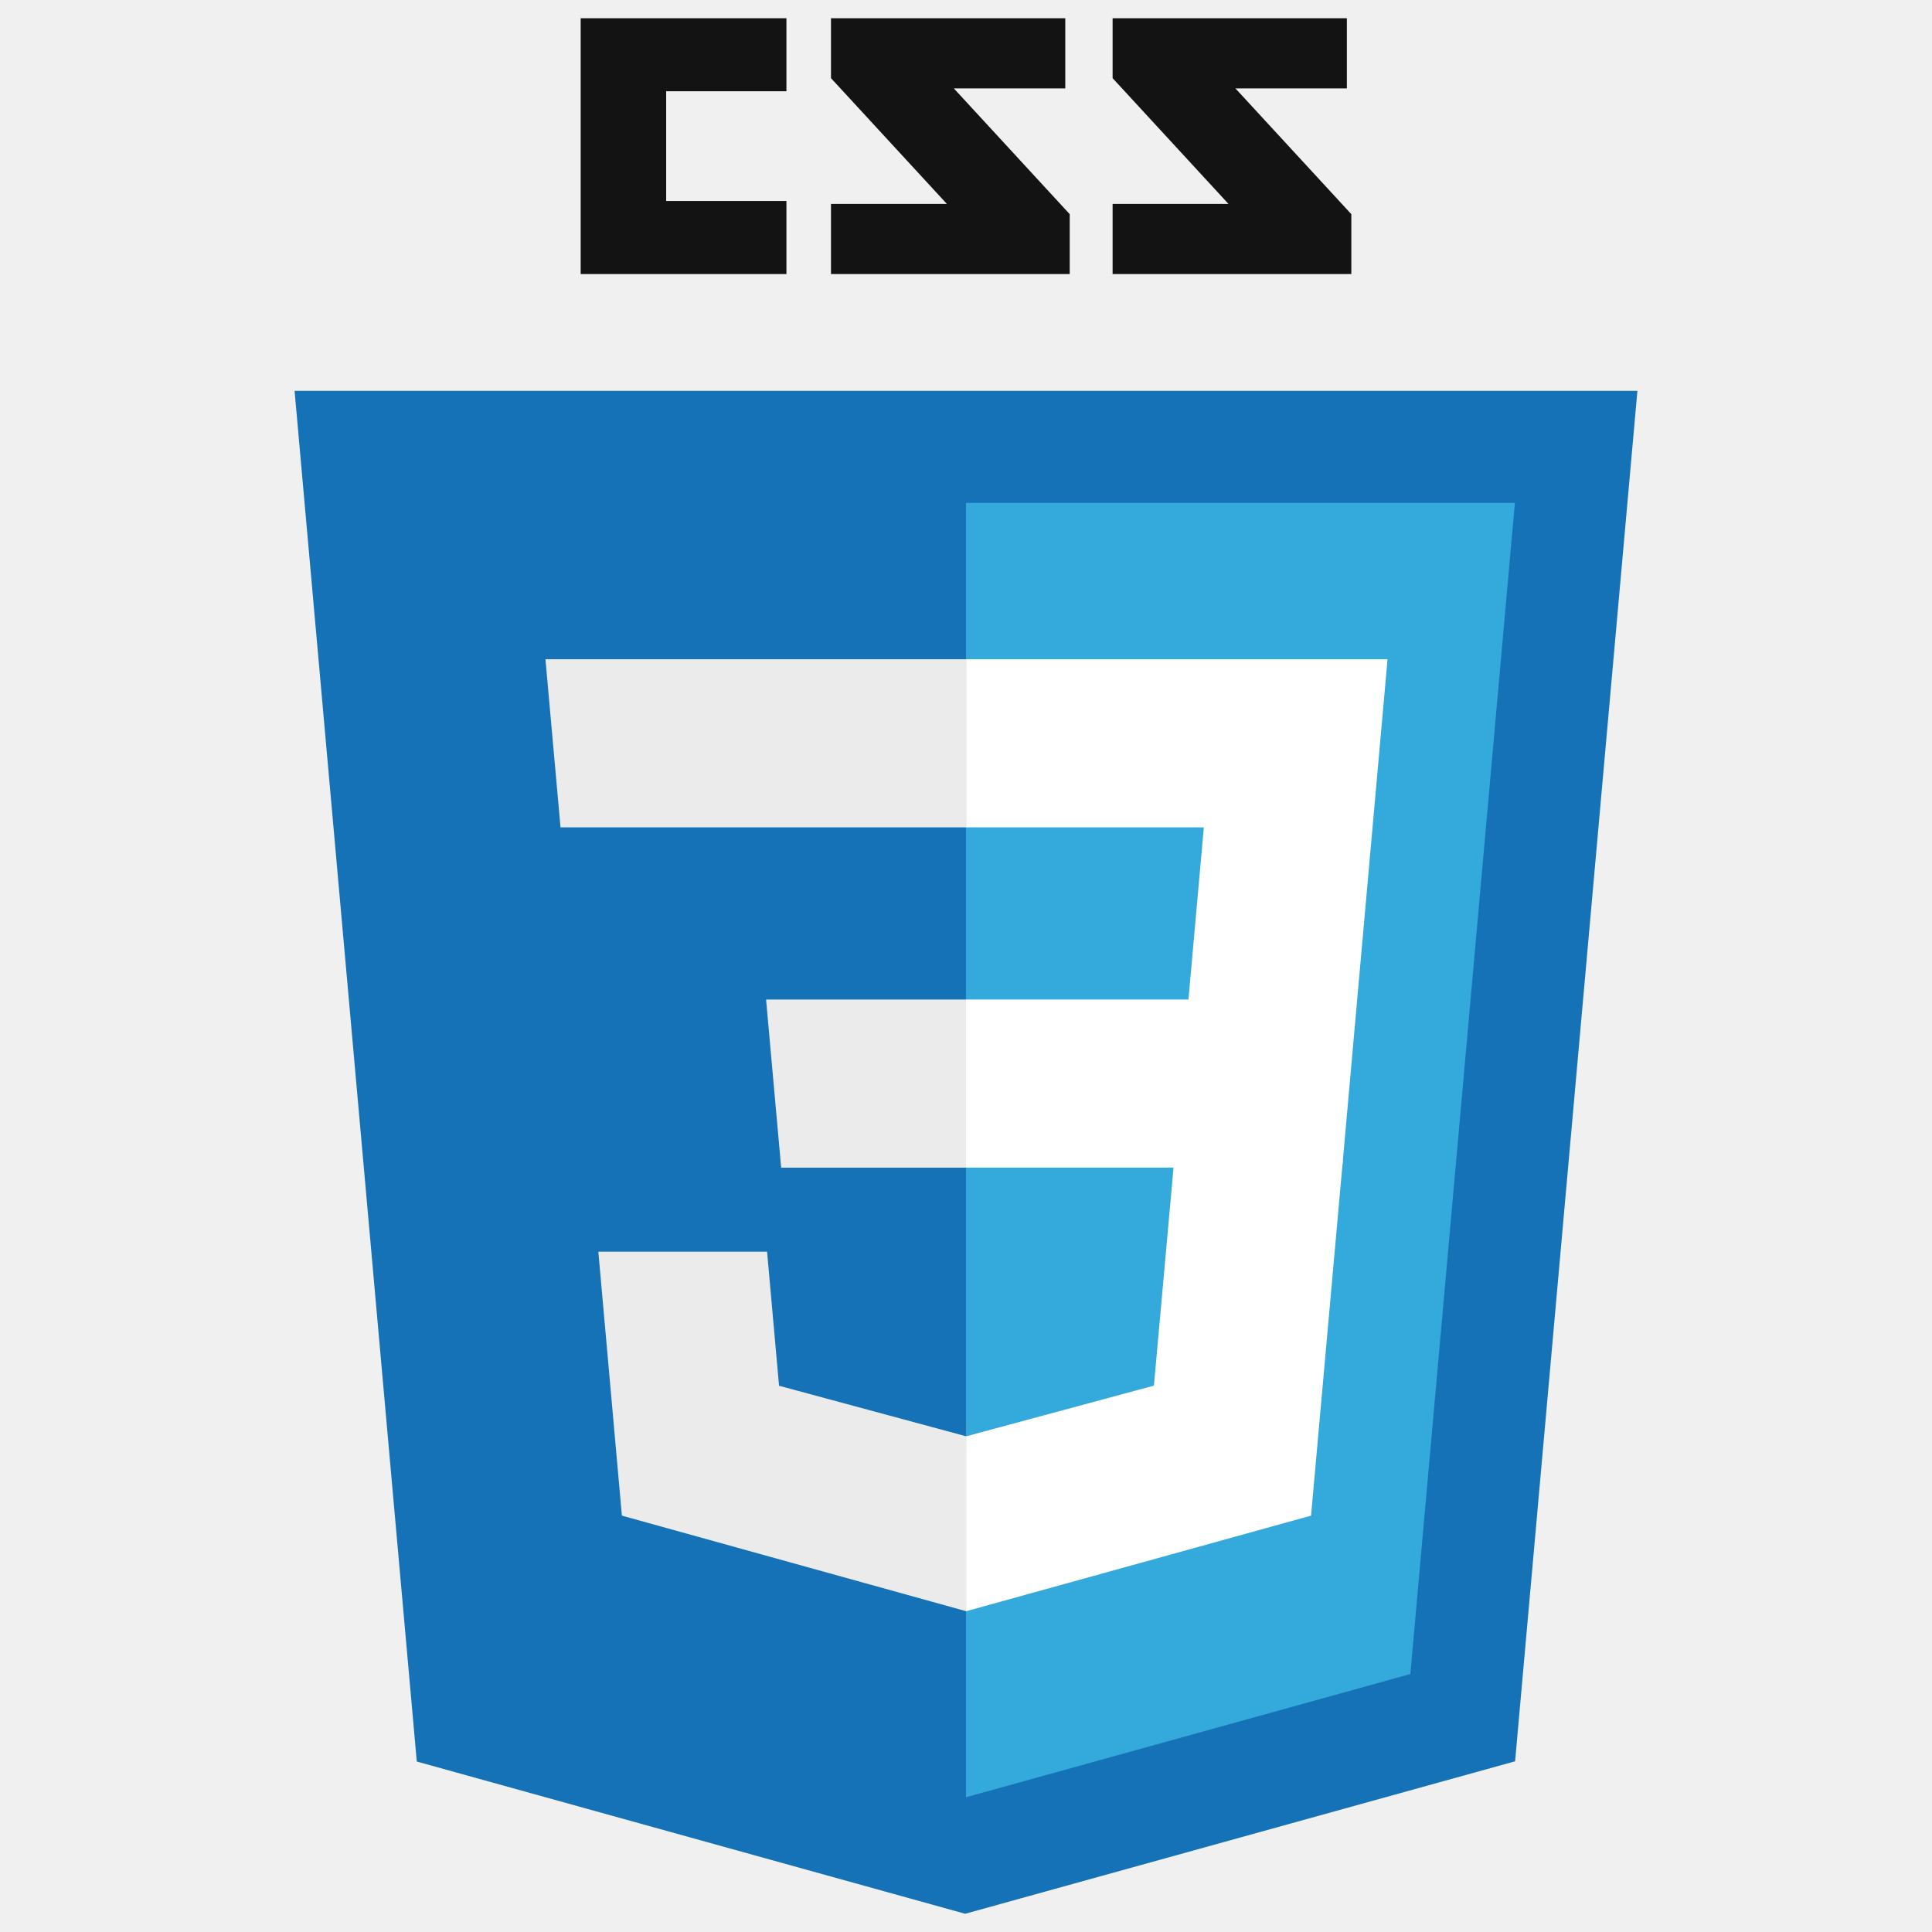
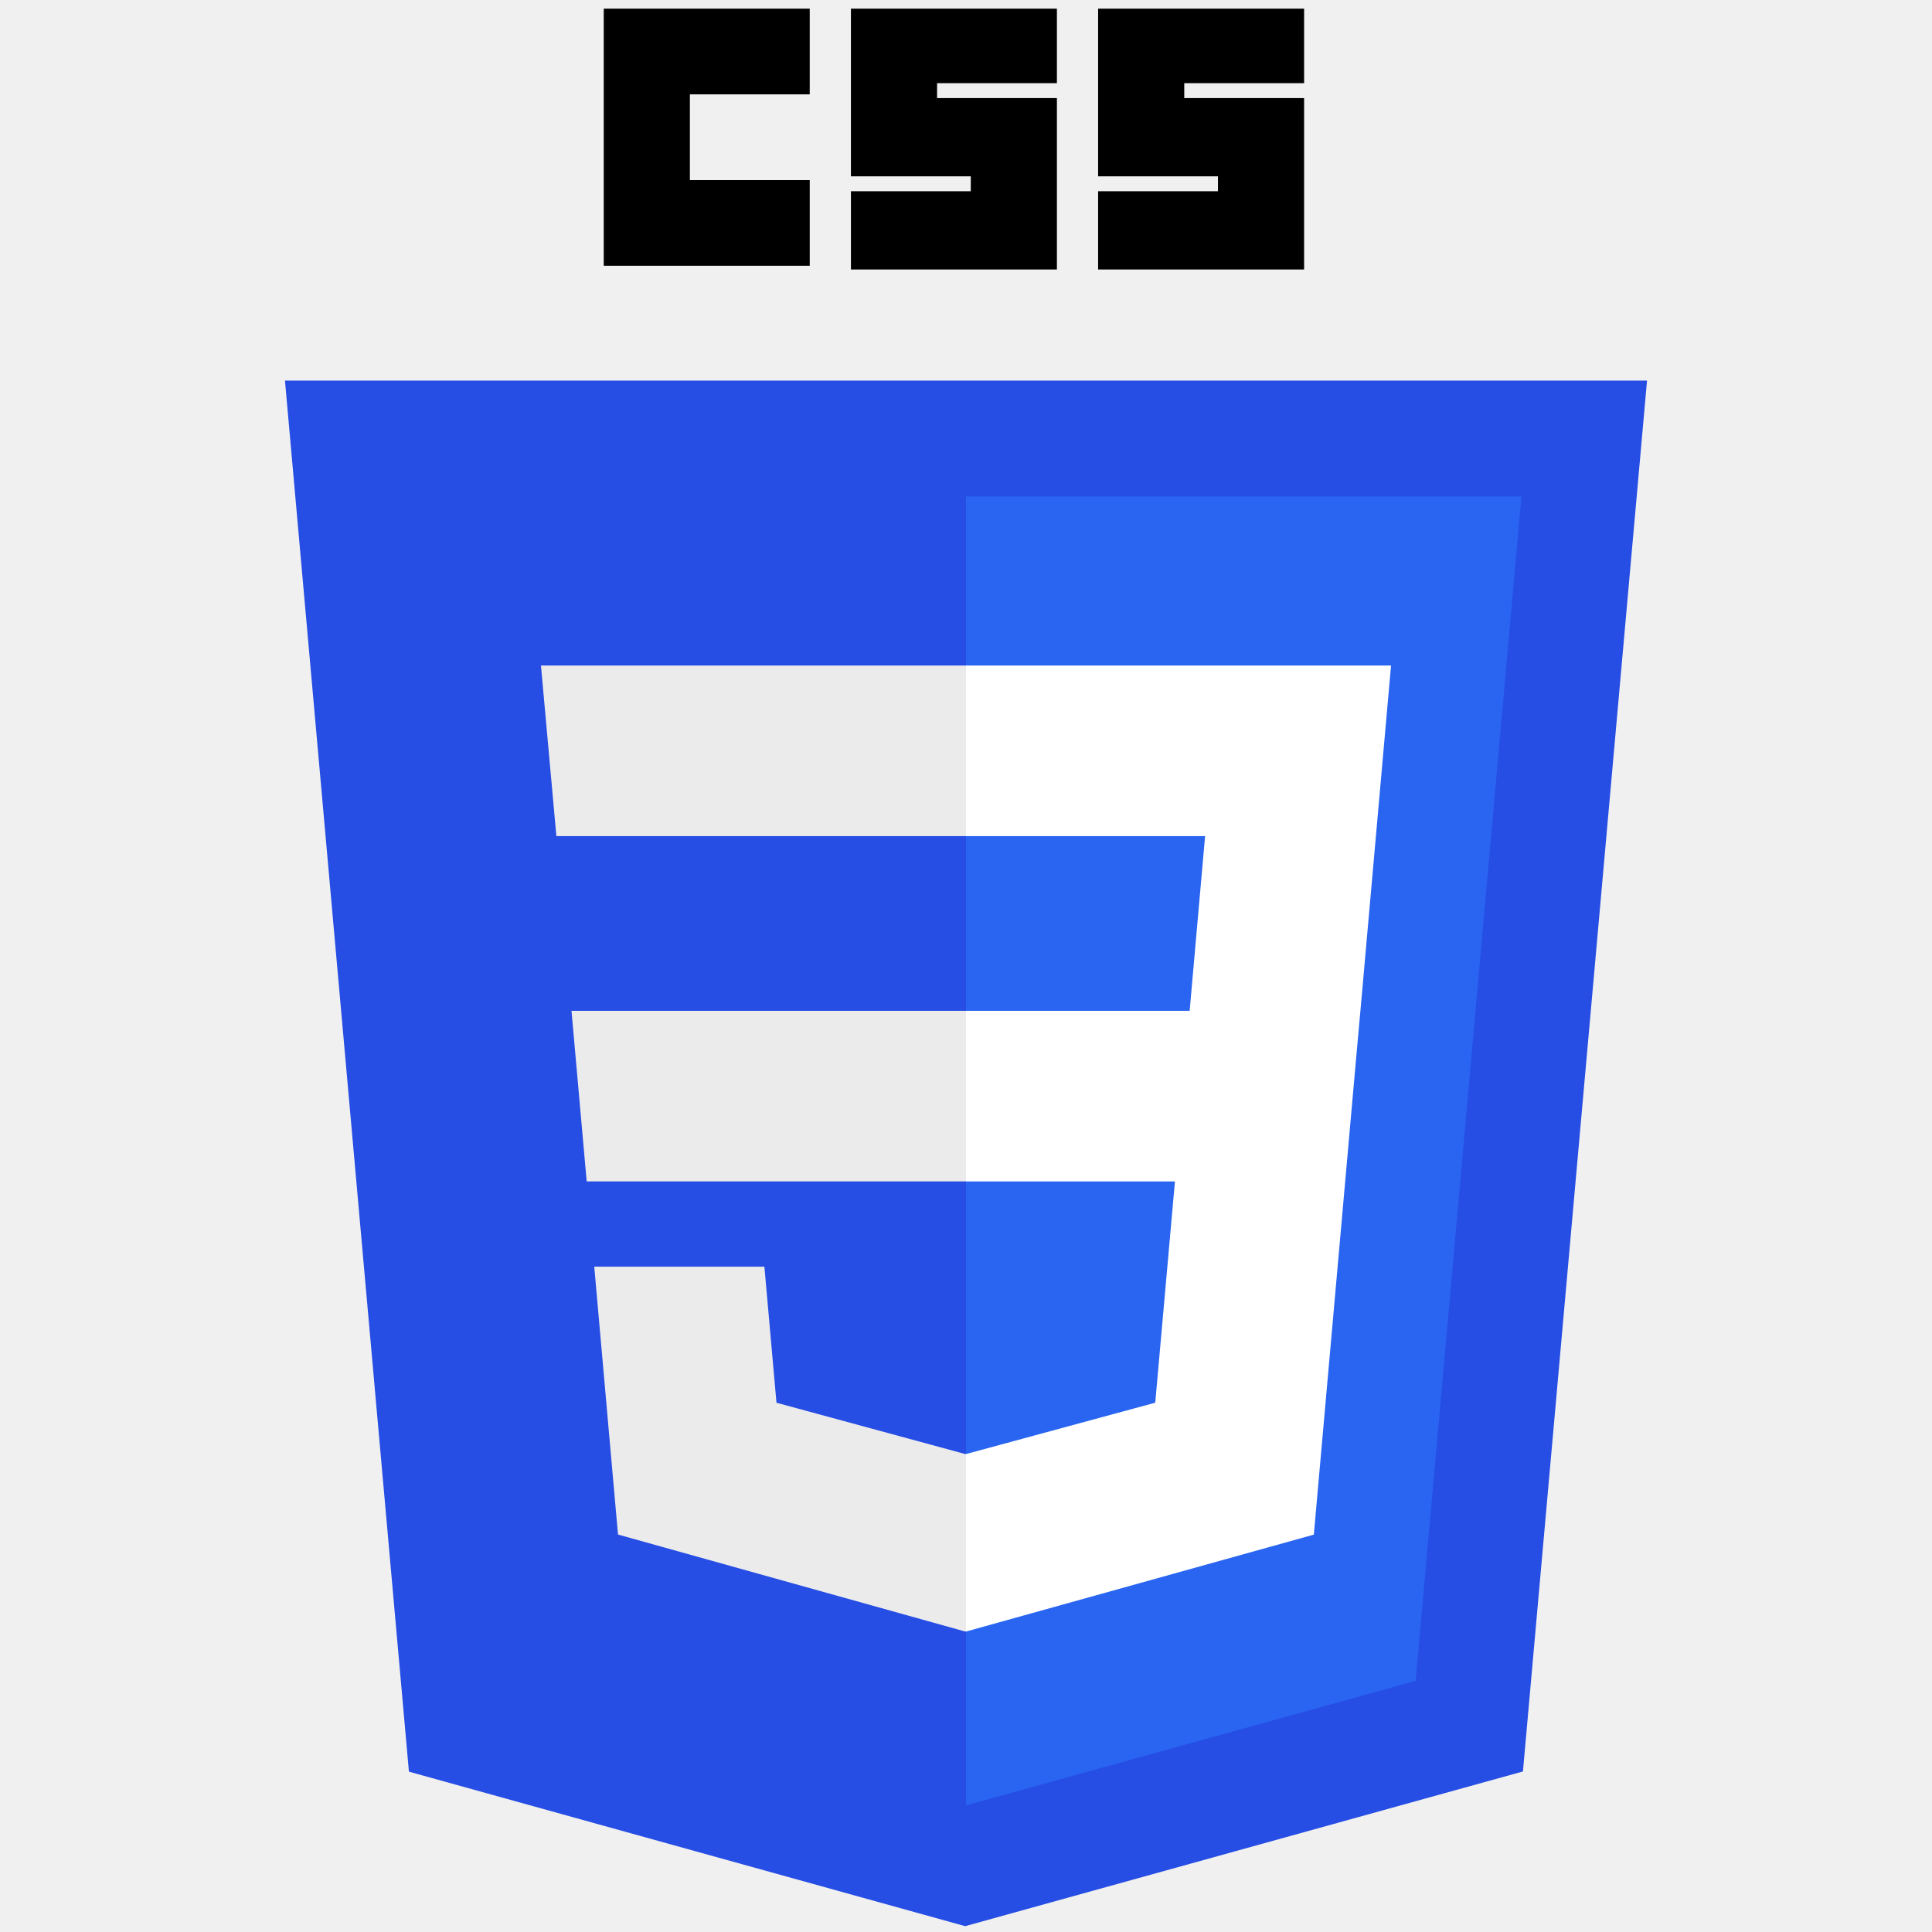
- <svg xmlns="http://www.w3.org/2000/svg" viewBox="0 0 128 128" width="32" height="32" fill="currentColor">
-   <path fill="#131313" d="M89.234 5.856h-7.384l7.679 8.333v3.967h-15.816v-4.645h7.678l-7.678-8.333v-3.971h15.521v4.649zm-18.657 0h-7.384l7.679 8.333v3.967h-15.817v-4.645h7.679l-7.679-8.333v-3.971h15.522v4.649zm-18.474.19h-7.968v7.271h7.968v4.839h-13.632v-16.949h13.632v4.839z" />
-   <path fill="#1572B6" d="M27.613 116.706l-8.097-90.813h88.967l-8.104 90.798-36.434 10.102-36.332-10.087z" />
-   <path fill="#33A9DC" d="M64.001 119.072l29.439-8.162 6.926-77.591h-36.365v85.753z" />
-   <path fill="#fff" d="M64 66.22h14.738l1.019-11.405h-15.757v-11.138h27.929l-.267 2.988-2.737 30.692h-24.925v-11.137z" />
-   <path fill="#EBEBEB" d="M64.067 95.146l-.049.014-12.404-3.35-.794-8.883h-11.179l1.561 17.488 22.814 6.333.052-.015v-11.587z" />
-   <path fill="#fff" d="M77.792 76.886l-1.342 14.916-12.422 3.353v11.588l22.833-6.328.168-1.882 1.938-21.647h-11.175z" />
-   <path fill="#EBEBEB" d="M64.039 43.677v11.137h-26.903l-.224-2.503-.507-5.646-.267-2.988h27.901zM64 66.221v11.138h-12.247l-.223-2.503-.508-5.647-.267-2.988h13.245z" />
+ <svg xmlns="http://www.w3.org/2000/svg" width="400px" height="400px" viewBox="0 0 400 400" version="1.1">
+   <g id="css3" stroke="none" stroke-width="1" fill="none" fill-rule="evenodd">
+     <g transform="translate(59, 1)" fill-rule="nonzero">
+       <polygon id="Path" fill="#264DE4" points="140.828 397.793 25.664 365.804 0 77.793 282 77.793 256.309 365.76" />
+       <polygon id="Path" fill="#2965F1" points="234.098 347 256 101.793 141 101.793 141 372.793 234.098 347" />
+       <path d="M59.321,208.278 L62.466,243.596 L141,243.596 L141,208.278 L59.321,208.278 Z M53,136.793 L56.19,172.111 L141,172.111 L141,136.793 L53,136.793 L53,136.793 Z M141,300.003 L140.846,300.044 L101.762,289.423 L99.263,261.255 L64.034,261.255 L68.95,316.71 L140.838,336.793 L141,336.749 L141,300.003 Z" id="Shape" fill="#EBEBEB" />
+       <path d="M66,0.793 L108.646,0.793 L108.646,18.536 L83.834,18.536 L83.834,36.279 L108.648,36.279 L108.648,54.021 L66,54.021 L66,0.793 Z M117.176,0.793 L159.823,0.793 L159.823,16.222 L135.011,16.222 L135.011,19.307 L159.823,19.307 L159.823,54.793 L117.177,54.793 L117.177,38.591 L141.989,38.591 L141.989,35.506 L117.175,35.506 L117.175,0.793 L117.176,0.793 Z M168.353,0.793 L211,0.793 L211,16.222 L186.188,16.222 L186.188,19.307 L211,19.307 L211,54.793 L168.353,54.793 L168.353,38.591 L193.166,38.591 L193.166,35.506 L168.354,35.506 L168.354,0.793 L168.353,0.793 Z" id="Shape" fill="#000000" />
+       <polygon id="Path" fill="#FFFFFF" points="222.659 208.283 229 136.793 141.001 136.793 141.001 172.114 190.501 172.114 187.305 208.283 141.001 208.283 141.001 243.605 184.259 243.605 180.181 289.414 141 300.046 141 336.793 213.018 316.725 213.546 310.758 221.802 217.768 222.659 208.283" />
+     </g>
+   </g>
</svg>
